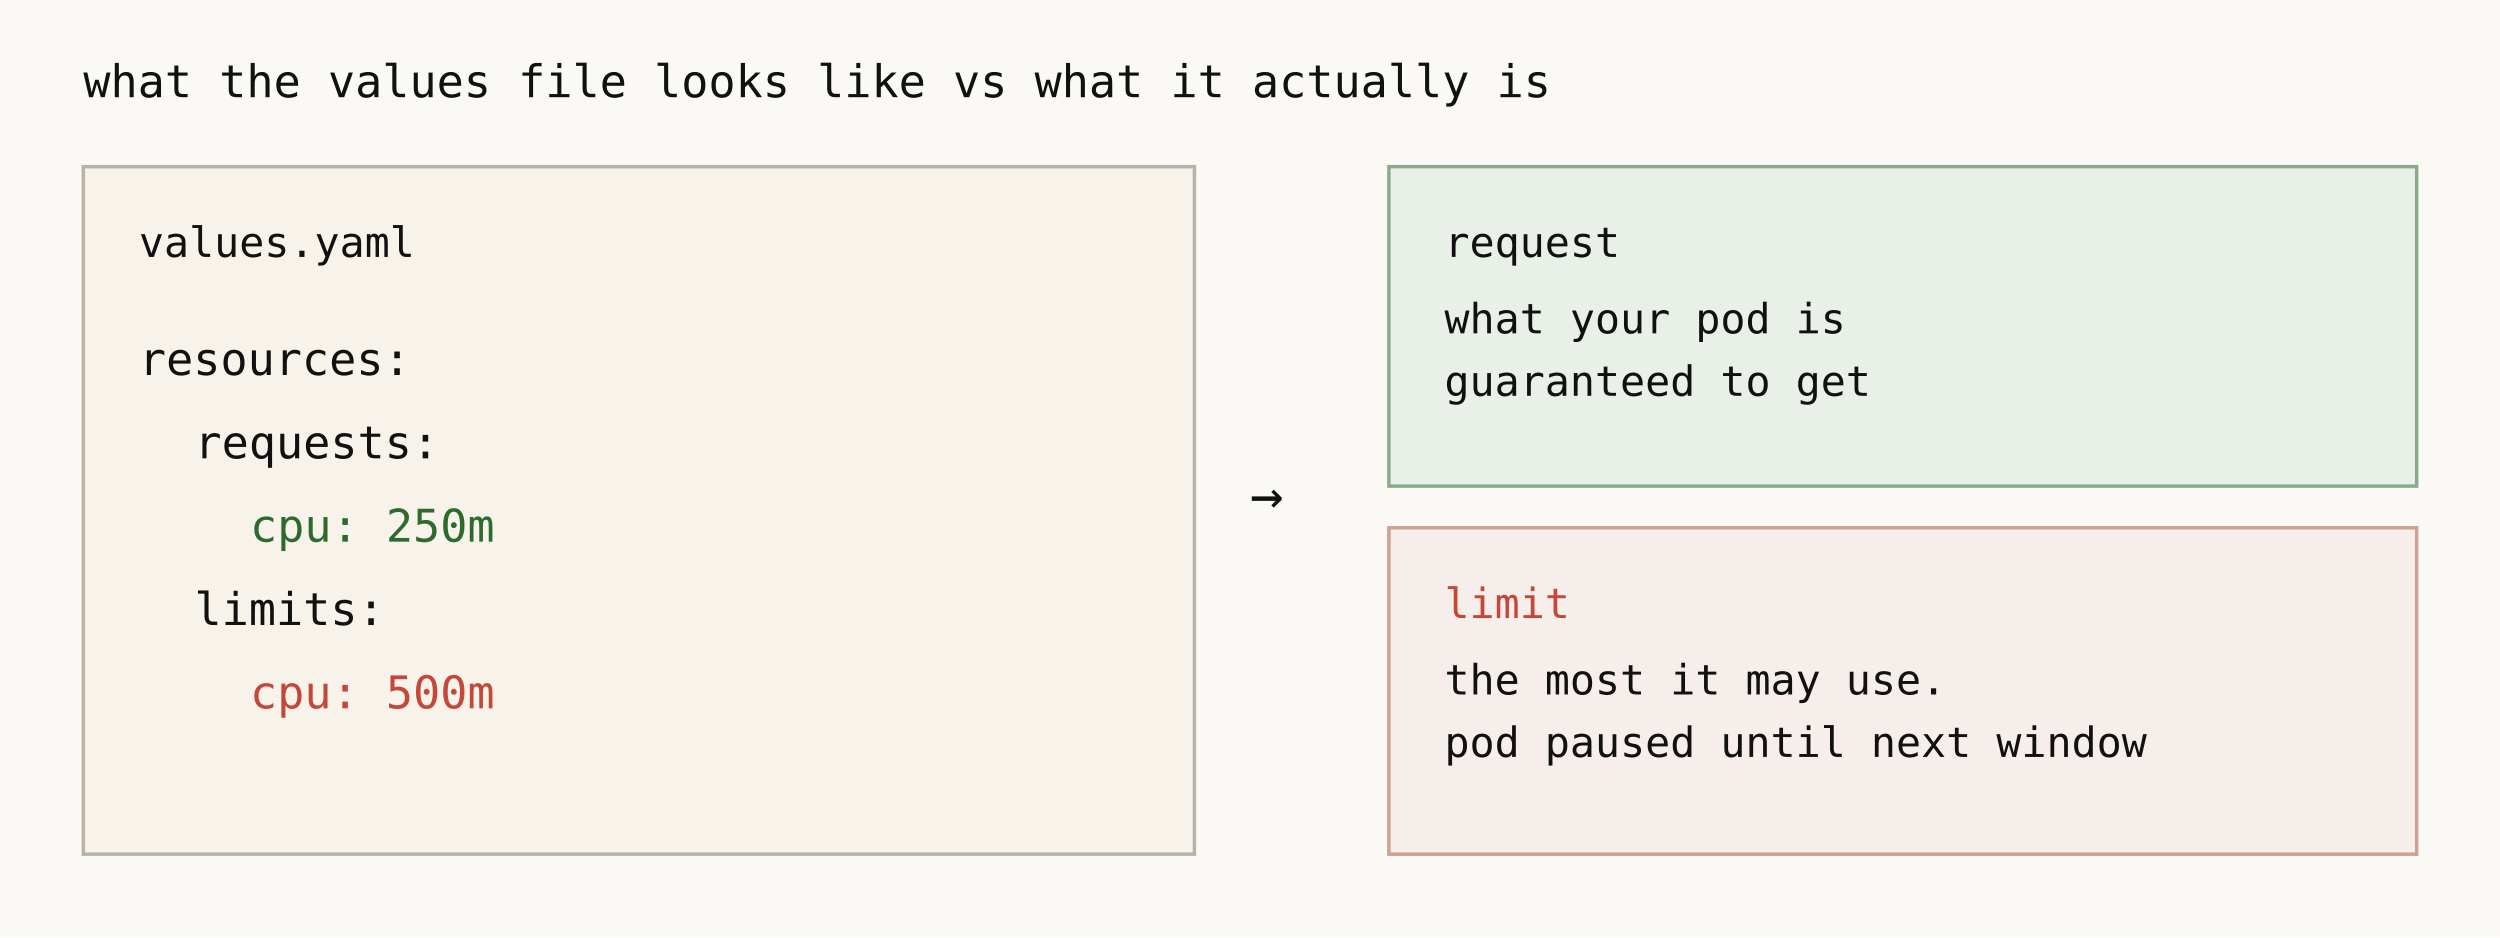
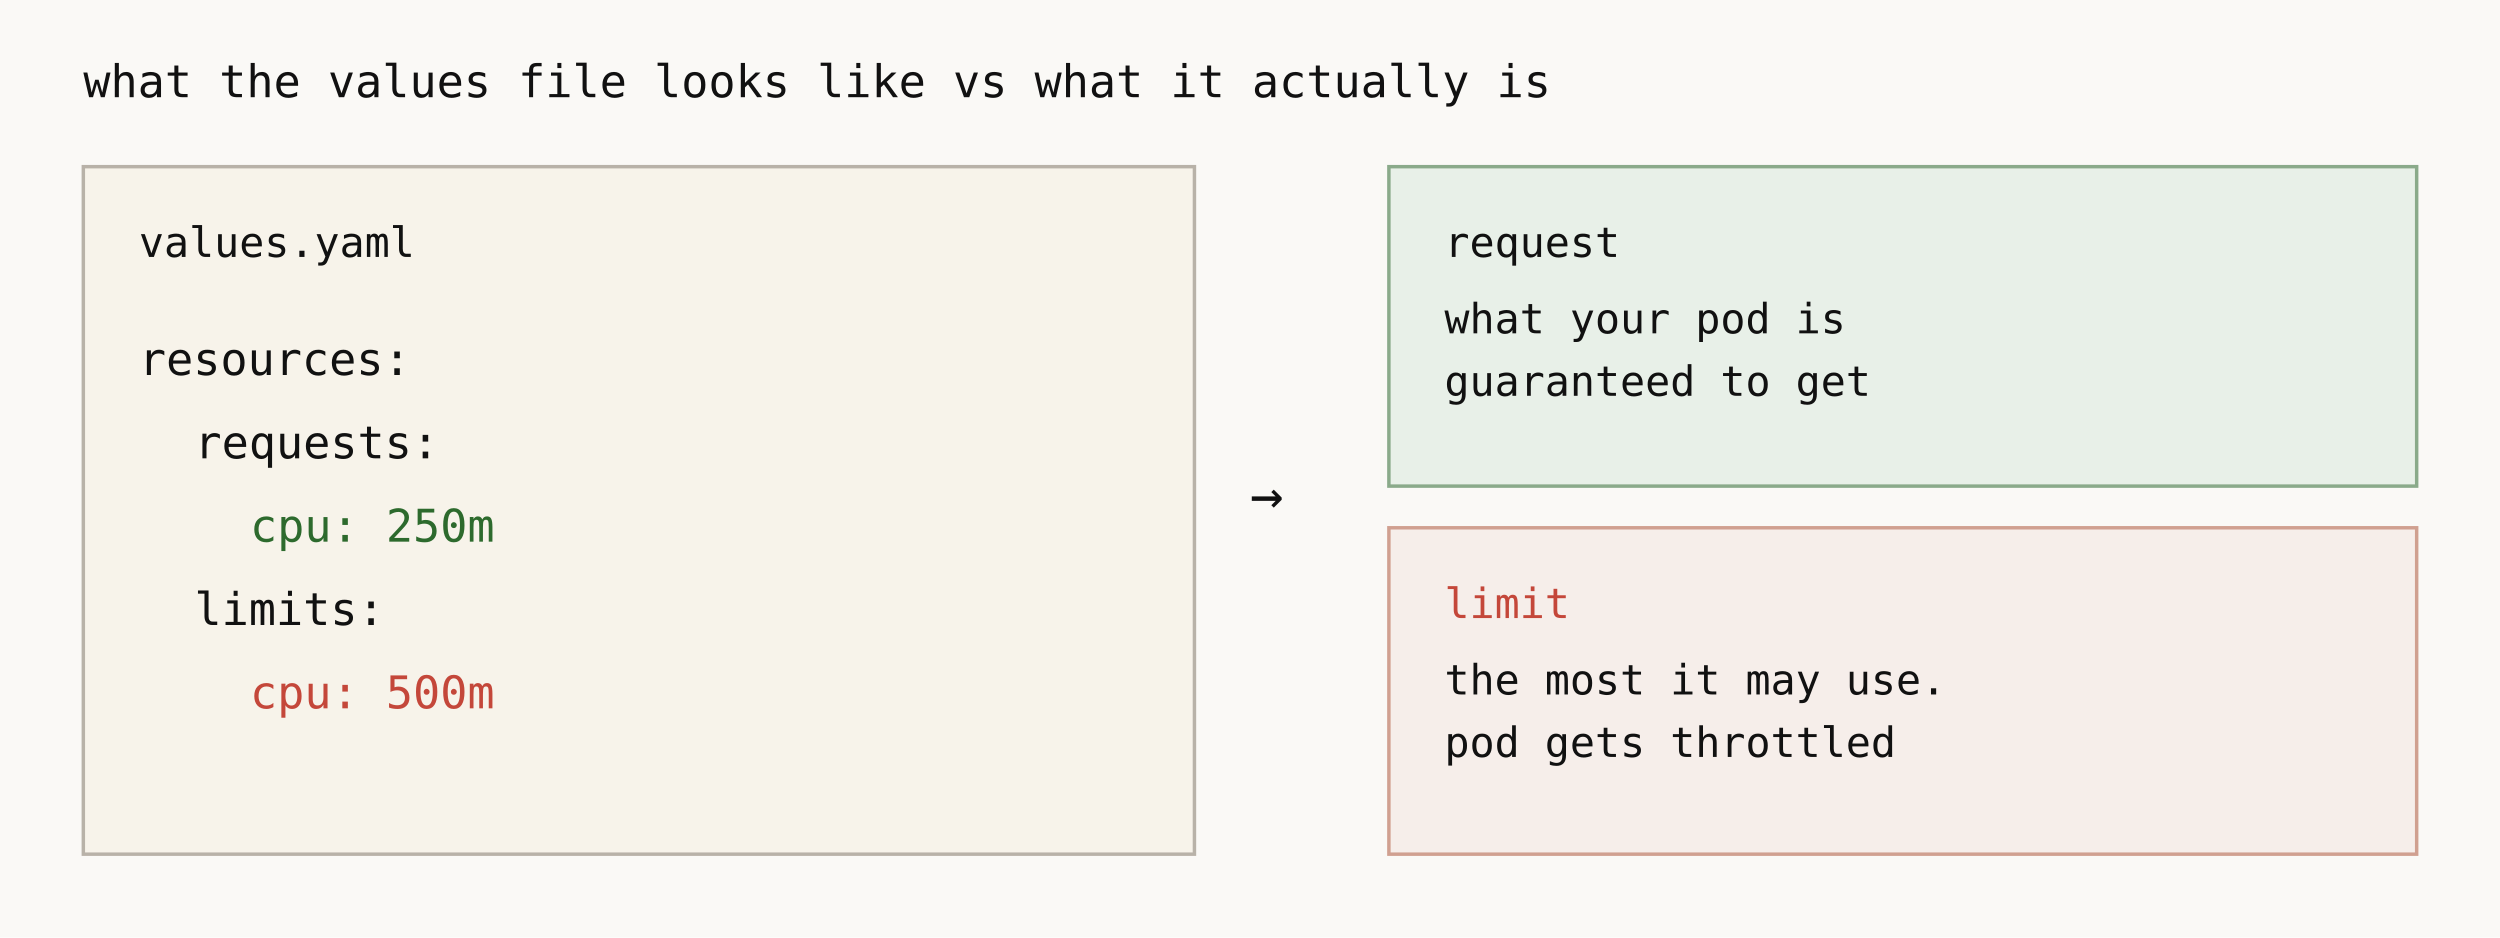
<svg xmlns="http://www.w3.org/2000/svg" width="720" height="270" viewBox="0 0 720 270">
  <rect width="720" height="270" fill="#faf9f6" />
  <text x="24" y="28" font-family="ui-monospace, SFMono-Regular, Menlo, monospace" font-size="13" fill="#111111">what the values file looks like vs what it actually is</text>
  <rect x="24" y="48" width="320" height="198" fill="#f7f3ea" stroke="#b8b2a8" />
  <text x="40" y="74" font-family="ui-monospace, SFMono-Regular, Menlo, monospace" font-size="12" fill="#111111">values.yaml</text>
  <text x="40" y="108" font-family="ui-monospace, SFMono-Regular, Menlo, monospace" font-size="13" fill="#111111">resources:</text>
  <text x="56" y="132" font-family="ui-monospace, SFMono-Regular, Menlo, monospace" font-size="13" fill="#111111">  requests:</text>
  <text x="72" y="156" font-family="ui-monospace, SFMono-Regular, Menlo, monospace" font-size="13" fill="#2d6a2d">    cpu: 250m</text>
  <text x="56" y="180" font-family="ui-monospace, SFMono-Regular, Menlo, monospace" font-size="13" fill="#111111">  limits:</text>
  <text x="72" y="204" font-family="ui-monospace, SFMono-Regular, Menlo, monospace" font-size="13" fill="#c4473a">    cpu: 500m</text>
  <text x="360" y="148" font-family="ui-monospace, SFMono-Regular, Menlo, monospace" font-size="16" fill="#111111">→</text>
  <rect x="400" y="48" width="296" height="92" fill="#e8f0e8" stroke="#8aaa8a" />
  <text x="416" y="74" font-family="ui-monospace, SFMono-Regular, Menlo, monospace" font-size="12" fill="#111111">request</text>
  <text x="416" y="96" font-family="ui-monospace, SFMono-Regular, Menlo, monospace" font-size="12" fill="#111111">what your pod is</text>
  <text x="416" y="114" font-family="ui-monospace, SFMono-Regular, Menlo, monospace" font-size="12" fill="#111111">guaranteed to get</text>
  <rect x="400" y="152" width="296" height="94" fill="#f6eeea" stroke="#d0a090" />
  <text x="416" y="178" font-family="ui-monospace, SFMono-Regular, Menlo, monospace" font-size="12" fill="#c4473a">limit</text>
  <text x="416" y="200" font-family="ui-monospace, SFMono-Regular, Menlo, monospace" font-size="12" fill="#111111">the most it may use.</text>
-   <text x="416" y="218" font-family="ui-monospace, SFMono-Regular, Menlo, monospace" font-size="12" fill="#111111">pod paused until next window</text>
+   <text x="416" y="218" font-family="ui-monospace, SFMono-Regular, Menlo, monospace" font-size="12" fill="#111111">pod gets throttled</text>
</svg>
